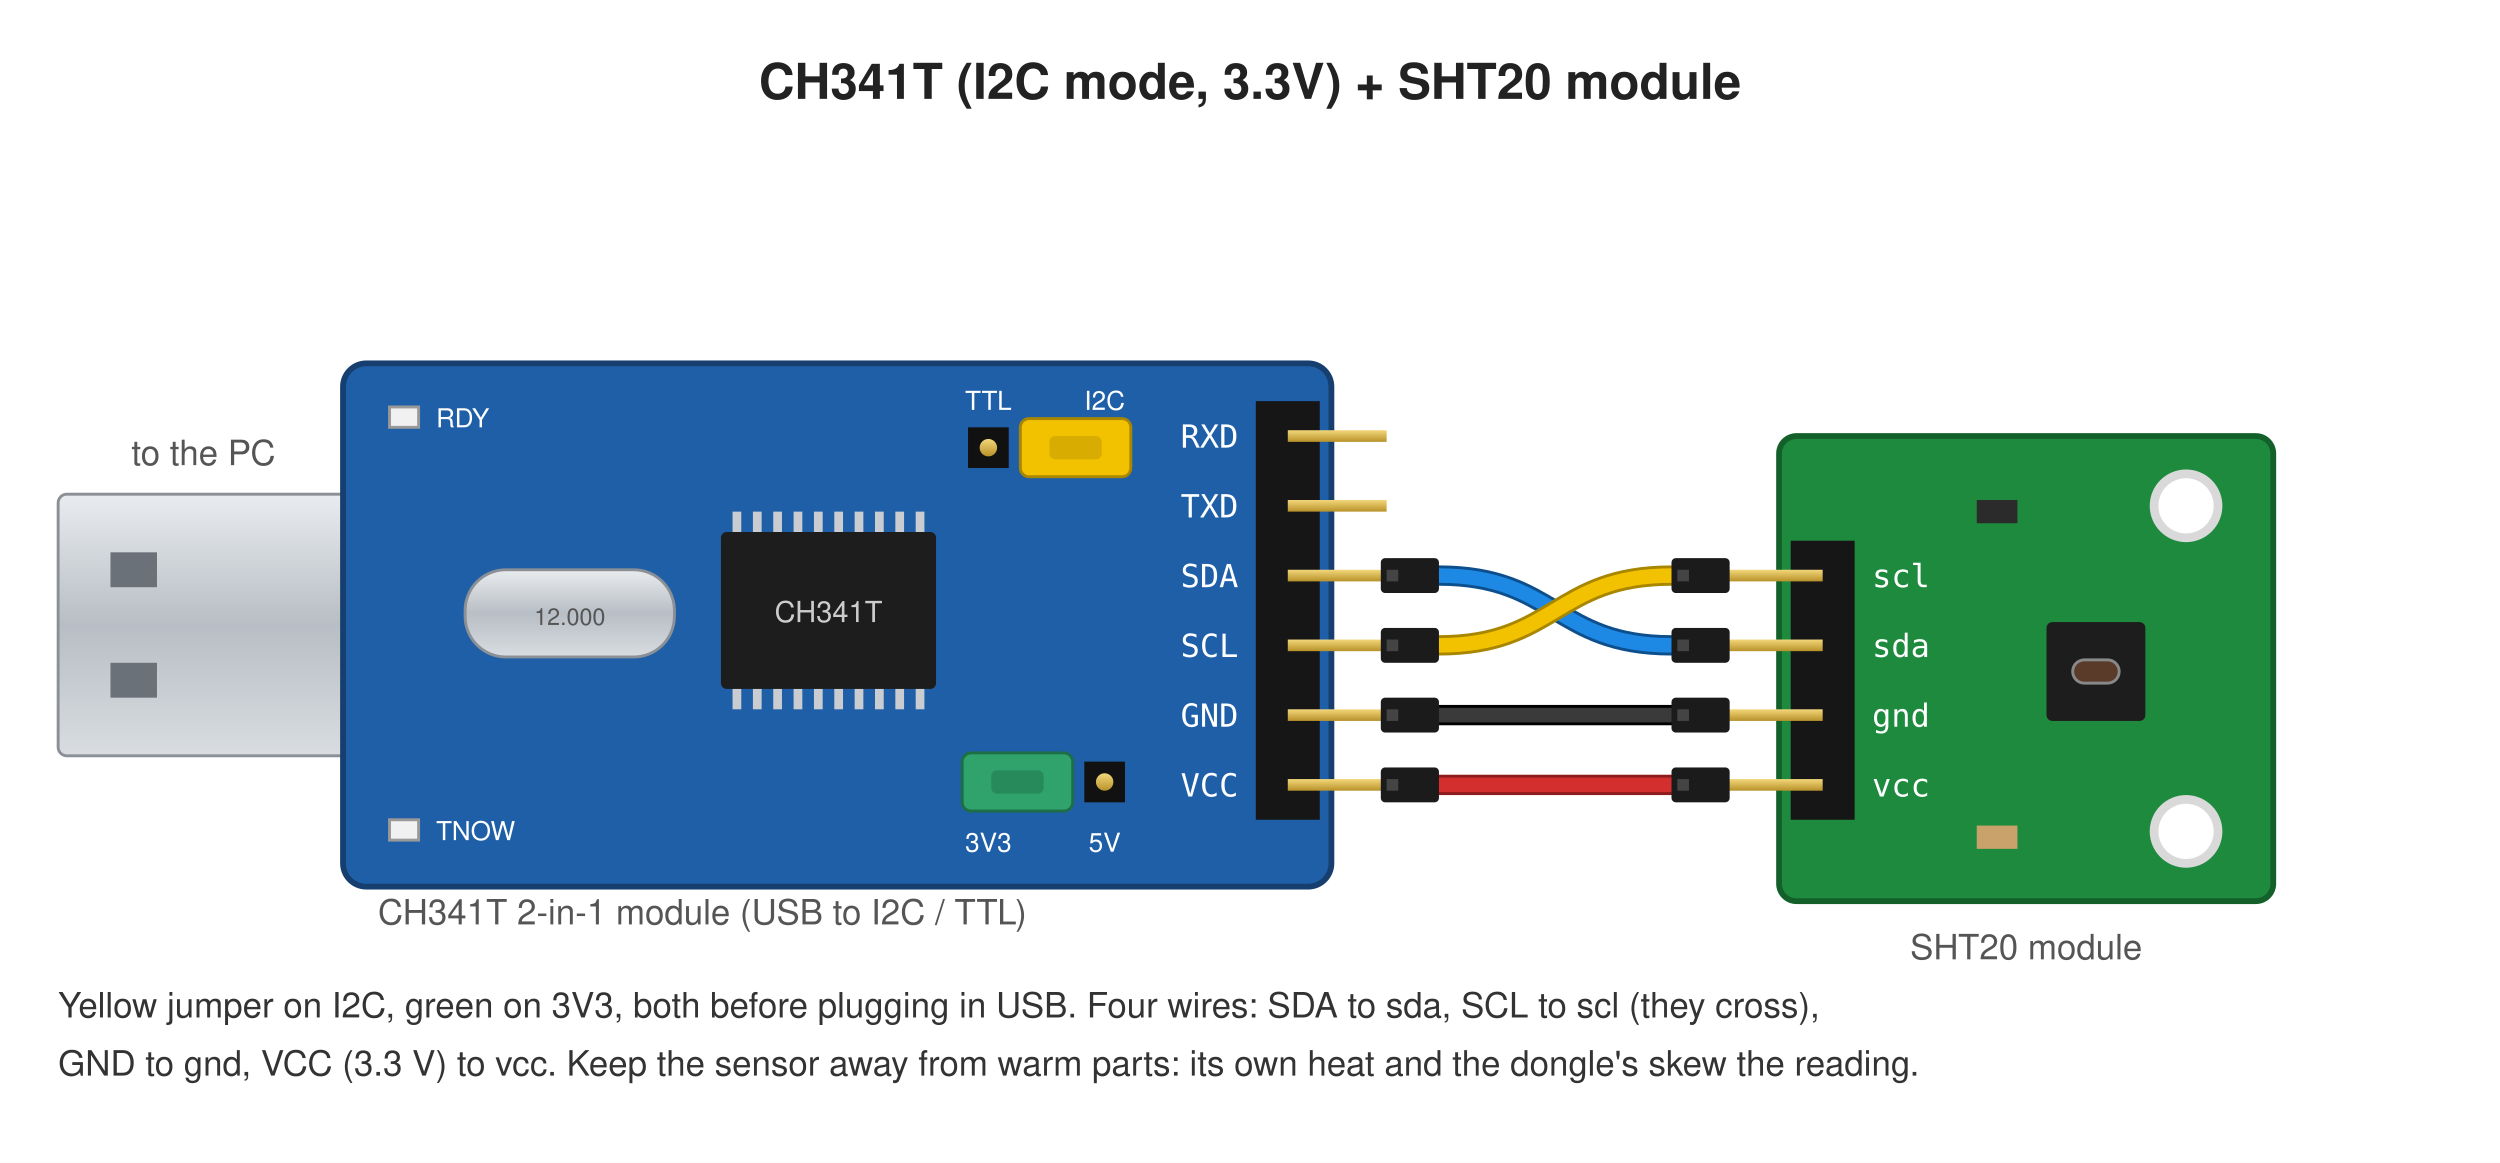
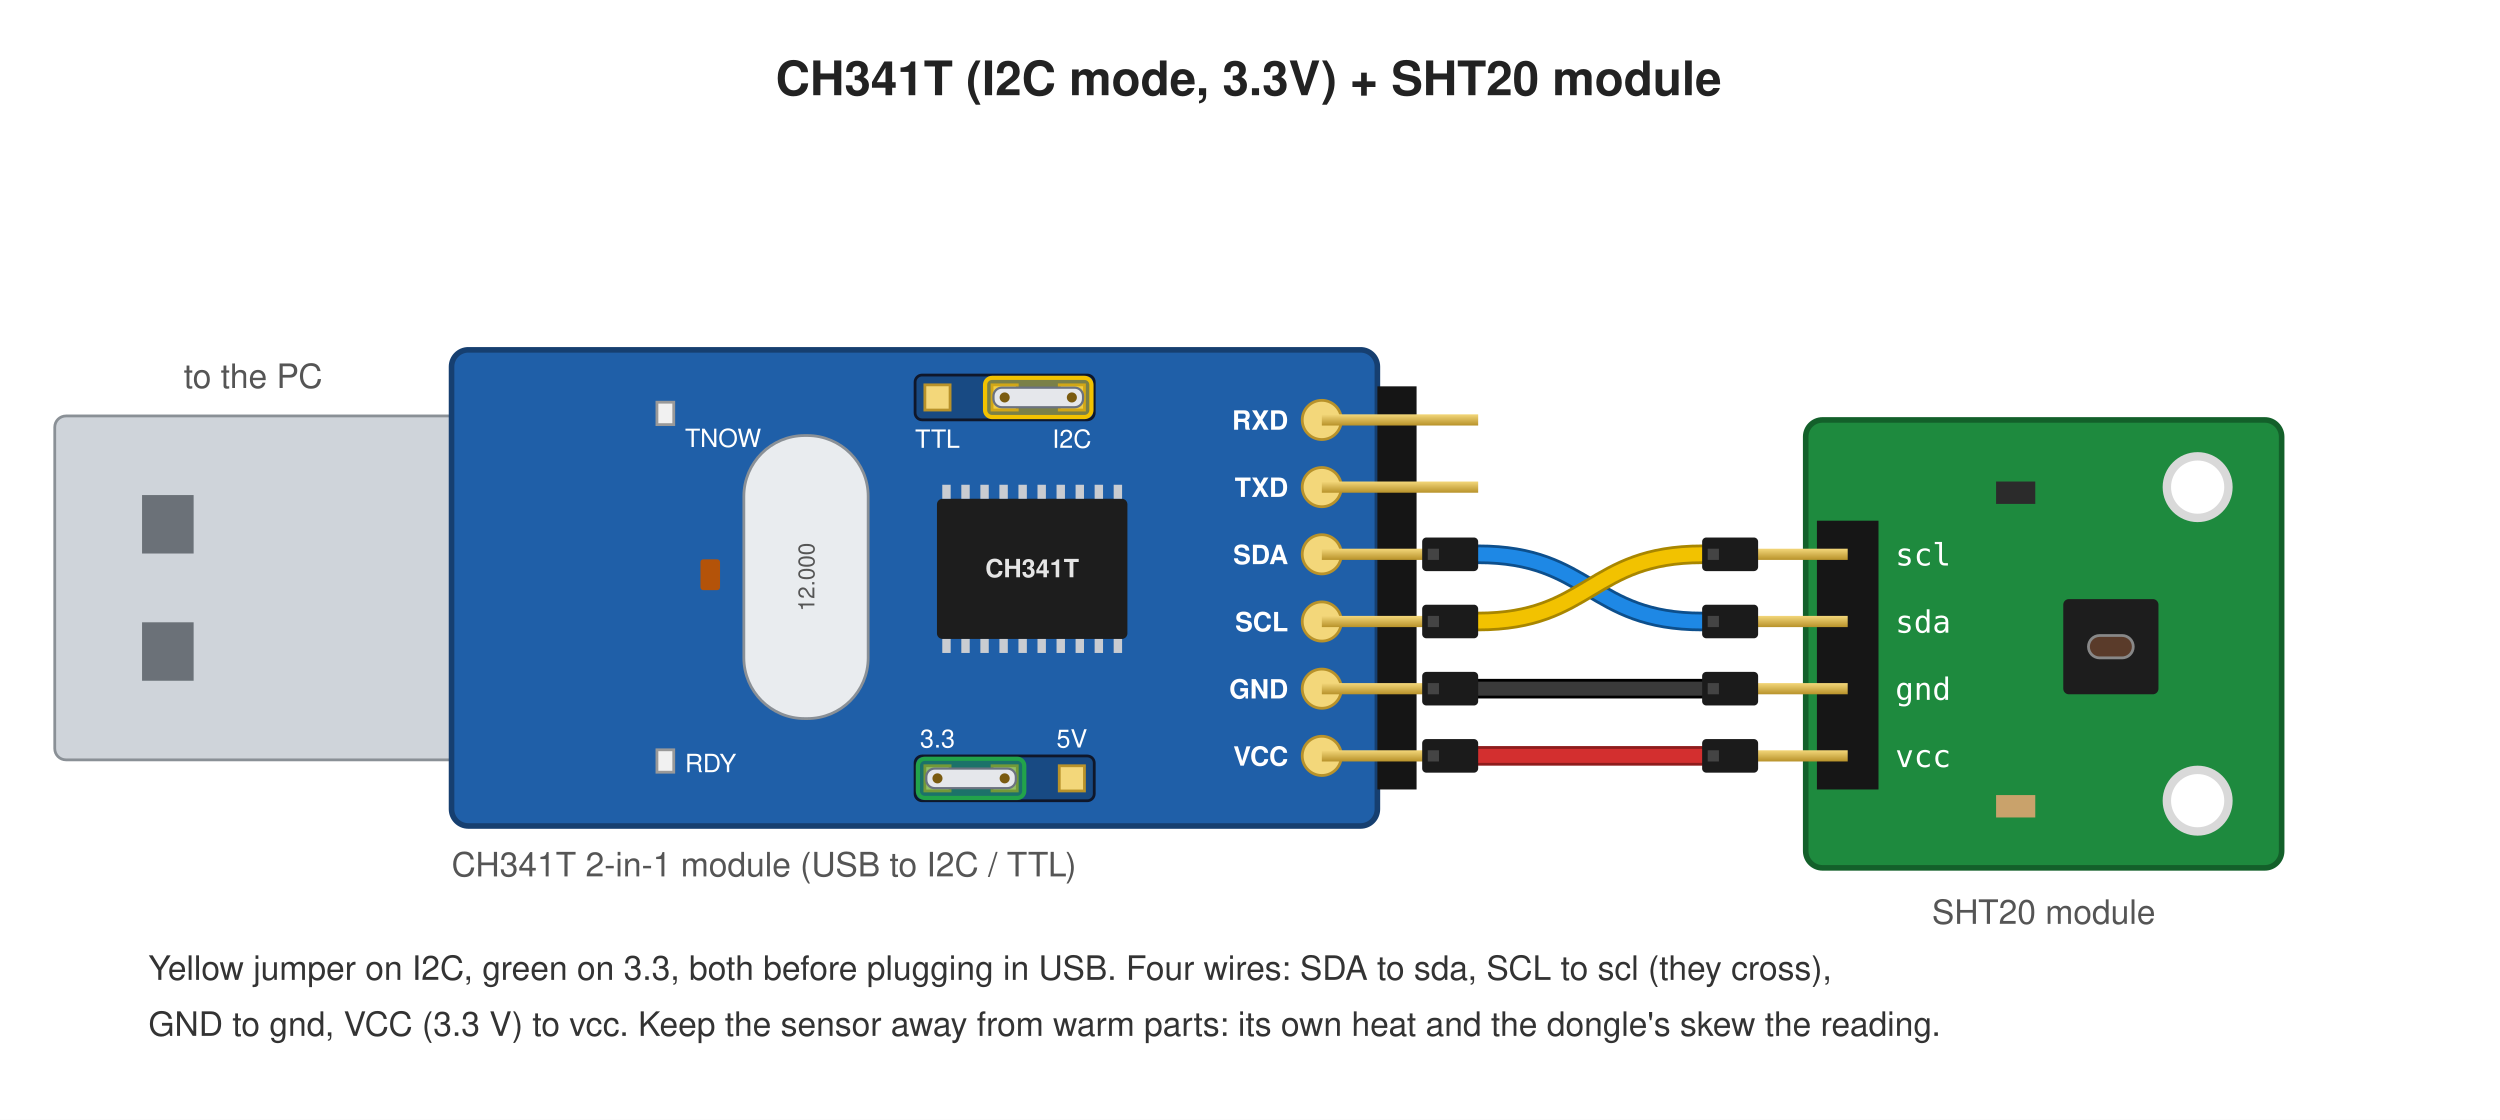
- <svg xmlns="http://www.w3.org/2000/svg" viewBox="0 0 860 400" width="860" height="400" font-family="Helvetica, Arial, sans-serif">
+ <svg xmlns="http://www.w3.org/2000/svg" viewBox="0 0 893 400" width="893" height="400" font-family="Helvetica, Arial, sans-serif">
  <style>@media (prefers-color-scheme: dark) { .bg { fill-opacity: 0.85 } }</style>
  <defs>
    <linearGradient id="metal" x1="0" y1="0" x2="0" y2="1">
      <stop offset="0" stop-color="#e9ecef" />
      <stop offset="0.5" stop-color="#b8bec5" />
      <stop offset="1" stop-color="#d9dde1" />
    </linearGradient>
    <linearGradient id="pin" x1="0" y1="0" x2="0" y2="1">
      <stop offset="0" stop-color="#f3d77a" />
      <stop offset="1" stop-color="#b8922a" />
    </linearGradient>
    <g id="dupont">
      <rect x="0" y="-6" width="20" height="12" rx="1.5" fill="#1b1b1b" />
      <rect x="2" y="-2" width="4" height="4" fill="#444" />
    </g>
  </defs>
-   <rect class="bg" width="860" height="400" fill="#ffffff" />
-   <text x="430" y="34" text-anchor="middle" font-size="17" font-weight="bold" fill="#222">CH341T (I2C mode, 3.3V) + SHT20 module</text>
-   <text x="70" y="160" text-anchor="middle" font-size="12" fill="#555">to the PC</text>
-   <rect x="20" y="170" width="100" height="90" rx="3" fill="url(#metal)" stroke="#8a9096" />
-   <rect x="38" y="190" width="16" height="12" fill="#6b7178" />
-   <rect x="38" y="228" width="16" height="12" fill="#6b7178" />
-   <rect x="118" y="125" width="340" height="180" rx="8" fill="#1f5fa8" stroke="#163f70" stroke-width="2" />
-   <text x="130" y="318" font-size="12" fill="#555">CH341T 2-in-1 module (USB to I2C / TTL)</text>
-   <rect x="134" y="140" width="10" height="7" fill="#f1f1f1" stroke="#999" />
-   <text x="150" y="147" font-size="9" fill="#fff">RDY</text>
-   <rect x="134" y="282" width="10" height="7" fill="#f1f1f1" stroke="#999" />
-   <text x="150" y="289" font-size="9" fill="#fff">TNOW</text>
-   <rect x="160" y="196" width="72" height="30" rx="14" fill="url(#metal)" stroke="#8a9096" />
-   <text x="196" y="215" text-anchor="middle" font-size="8" fill="#555">12.000</text>
-   <g fill="#c9ccd1">
-     <rect x="252" y="176" width="3" height="8" />
-     <rect x="259" y="176" width="3" height="8" />
-     <rect x="266" y="176" width="3" height="8" />
-     <rect x="273" y="176" width="3" height="8" />
-     <rect x="280" y="176" width="3" height="8" />
-     <rect x="287" y="176" width="3" height="8" />
-     <rect x="294" y="176" width="3" height="8" />
-     <rect x="301" y="176" width="3" height="8" />
-     <rect x="308" y="176" width="3" height="8" />
-     <rect x="315" y="176" width="3" height="8" />
-     <rect x="252" y="236" width="3" height="8" />
-     <rect x="259" y="236" width="3" height="8" />
-     <rect x="266" y="236" width="3" height="8" />
-     <rect x="273" y="236" width="3" height="8" />
-     <rect x="280" y="236" width="3" height="8" />
-     <rect x="287" y="236" width="3" height="8" />
-     <rect x="294" y="236" width="3" height="8" />
-     <rect x="301" y="236" width="3" height="8" />
-     <rect x="308" y="236" width="3" height="8" />
-     <rect x="315" y="236" width="3" height="8" />
-   </g>
-   <rect x="248" y="183" width="74" height="54" rx="2" fill="#1d1d1d" />
-   <text x="285" y="214" text-anchor="middle" font-size="10" fill="#ccc">CH341T</text>
-   <text x="340" y="141" text-anchor="middle" font-size="9" fill="#fff">TTL</text>
-   <text x="380" y="141" text-anchor="middle" font-size="9" fill="#fff">I2C</text>
-   <g fill="#111">
-     <rect x="333" y="147" width="14" height="14" />
-     <rect x="353" y="147" width="14" height="14" />
-     <rect x="373" y="147" width="14" height="14" />
-   </g>
-   <circle cx="340" cy="154" r="3" fill="url(#pin)" />
-   <rect x="351" y="144" width="38" height="20" rx="3" fill="#f2c200" stroke="#a88600" />
-   <rect x="361" y="150" width="18" height="8" rx="2" fill="#d8ac00" />
-   <g fill="#111">
-     <rect x="333" y="262" width="14" height="14" />
-     <rect x="353" y="262" width="14" height="14" />
-     <rect x="373" y="262" width="14" height="14" />
-   </g>
-   <circle cx="380" cy="269" r="3" fill="url(#pin)" />
-   <rect x="331" y="259" width="38" height="20" rx="3" fill="#2fa36b" stroke="#1d6e47" />
-   <rect x="341" y="265" width="18" height="8" rx="2" fill="#268a5a" />
-   <text x="340" y="293" text-anchor="middle" font-size="9" fill="#fff">3V3</text>
-   <text x="380" y="293" text-anchor="middle" font-size="9" fill="#fff">5V</text>
-   <rect x="432" y="138" width="22" height="144" fill="#161616" />
-   <g font-size="11" fill="#fff" text-anchor="end" font-family="Menlo, Consolas, monospace">
-     <text x="426" y="154">RXD</text>
-     <text x="426" y="178">TXD</text>
-     <text x="426" y="202">SDA</text>
-     <text x="426" y="226">SCL</text>
-     <text x="426" y="250">GND</text>
-     <text x="426" y="274">VCC</text>
-   </g>
-   <g fill="url(#pin)">
-     <rect x="443" y="148" width="34" height="4" />
-     <rect x="443" y="172" width="34" height="4" />
-     <rect x="443" y="196" width="34" height="4" />
-     <rect x="443" y="220" width="34" height="4" />
-     <rect x="443" y="244" width="34" height="4" />
-     <rect x="443" y="268" width="34" height="4" />
-   </g>
-   <rect x="612" y="150" width="170" height="160" rx="6" fill="#1e8a3e" stroke="#13602a" stroke-width="2" />
-   <circle cx="752" cy="174" r="11" fill="#fff" stroke="#d9d9d9" stroke-width="3" />
-   <circle cx="752" cy="286" r="11" fill="#fff" stroke="#d9d9d9" stroke-width="3" />
-   <rect x="616" y="186" width="22" height="96" fill="#161616" />
-   <g fill="url(#pin)">
-     <rect x="593" y="196" width="34" height="4" />
-     <rect x="593" y="220" width="34" height="4" />
-     <rect x="593" y="244" width="34" height="4" />
-     <rect x="593" y="268" width="34" height="4" />
-   </g>
-   <g font-size="11" fill="#fff" font-family="Menlo, Consolas, monospace">
-     <text x="644" y="202">scl</text>
-     <text x="644" y="226">sda</text>
-     <text x="644" y="250">gnd</text>
-     <text x="644" y="274">vcc</text>
-   </g>
-   <rect x="704" y="214" width="34" height="34" rx="2" fill="#1d1d1d" />
-   <rect x="713" y="227" width="16" height="8" rx="4" fill="#5a3b2a" stroke="#888" />
-   <rect x="680" y="172" width="14" height="8" fill="#2b2b2b" />
-   <rect x="680" y="284" width="14" height="8" fill="#c9a26b" />
-   <text x="697" y="330" text-anchor="middle" font-size="12" fill="#555">SHT20 module</text>
-   <g stroke-linecap="round" fill="none">
-     <path d="M495 198 C 535 198, 535 222, 575 222" stroke="#0d4f8c" stroke-width="7" />
-     <path d="M495 198 C 535 198, 535 222, 575 222" stroke="#1e88e5" stroke-width="5" />
-     <path d="M495 222 C 535 222, 535 198, 575 198" stroke="#a88600" stroke-width="7" />
-     <path d="M495 222 C 535 222, 535 198, 575 198" stroke="#f2c200" stroke-width="5" />
-     <path d="M495 246 H 575" stroke="#000" stroke-width="7" />
-     <path d="M495 246 H 575" stroke="#3a3a3a" stroke-width="5" />
-     <path d="M495 270 H 575" stroke="#8e1c1c" stroke-width="7" />
-     <path d="M495 270 H 575" stroke="#d32f2f" stroke-width="5" />
-   </g>
-   <use href="#dupont" x="475" y="198" />
-   <use href="#dupont" x="475" y="222" />
-   <use href="#dupont" x="475" y="246" />
-   <use href="#dupont" x="475" y="270" />
-   <use href="#dupont" x="575" y="198" />
-   <use href="#dupont" x="575" y="222" />
-   <use href="#dupont" x="575" y="246" />
-   <use href="#dupont" x="575" y="270" />
-   <g font-size="12" fill="#333">
-     <text x="20" y="350">Yellow jumper on I2C, green on 3V3, both before plugging in USB. Four wires: SDA to sda, SCL to scl (they cross),</text>
-     <text x="20" y="370">GND to gnd, VCC (3.3 V) to vcc. Keep the sensor away from warm parts: its own heat and the dongle's skew the reading.</text>
+   <rect class="bg" width="893" height="400" fill="#ffffff" />
+   <text x="446" y="34" text-anchor="middle" font-size="17" font-weight="bold" fill="#222">CH341T (I2C mode, 3.3V) + SHT20 module</text>
+   <text x="90.425" y="138.583" text-anchor="middle" font-size="12" fill="#555">to the PC</text>
+   <rect x="19.559" y="148.583" width="179.528" height="122.835" rx="4" fill="#cfd4da" stroke="#8a9096" />
+   <rect x="50.74" y="176.835" width="18.425" height="20.882" fill="#6b7178" />
+   <rect x="50.74" y="222.283" width="18.425" height="20.882" fill="#6b7178" />
+   <rect x="161.291" y="124.961" width="330.709" height="170.079" rx="6" fill="#1f5fa8" stroke="#163f70" stroke-width="2" />
+   <text x="161.291" y="313.039" font-size="12" fill="#555">CH341T 2-in-1 module (USB to I2C / TTL)</text>
+   <rect x="492.0" y="138.0" width="14" height="144.0" fill="#151515" />
+   <circle cx="472.157" cy="150.0" r="7" fill="#f3d77a" stroke="#b8922a" />
+   <rect x="472.157" y="148.0" width="55.843" height="4" fill="url(#pin)" />
+   <text x="460.157" y="153.5" text-anchor="end" font-size="9.5" font-weight="bold" fill="#fff">RXD</text>
+   <circle cx="472.157" cy="174.0" r="7" fill="#f3d77a" stroke="#b8922a" />
+   <rect x="472.157" y="172.0" width="55.843" height="4" fill="url(#pin)" />
+   <text x="460.157" y="177.5" text-anchor="end" font-size="9.5" font-weight="bold" fill="#fff">TXD</text>
+   <circle cx="472.157" cy="198.0" r="7" fill="#f3d77a" stroke="#b8922a" />
+   <rect x="472.157" y="196.0" width="55.843" height="4" fill="url(#pin)" />
+   <text x="460.157" y="201.5" text-anchor="end" font-size="9.5" font-weight="bold" fill="#fff">SDA</text>
+   <circle cx="472.157" cy="222.0" r="7" fill="#f3d77a" stroke="#b8922a" />
+   <rect x="472.157" y="220.0" width="55.843" height="4" fill="url(#pin)" />
+   <text x="460.157" y="225.5" text-anchor="end" font-size="9.5" font-weight="bold" fill="#fff">SCL</text>
+   <circle cx="472.157" cy="246.0" r="7" fill="#f3d77a" stroke="#b8922a" />
+   <rect x="472.157" y="244.0" width="55.843" height="4" fill="url(#pin)" />
+   <text x="460.157" y="249.5" text-anchor="end" font-size="9.5" font-weight="bold" fill="#fff">GND</text>
+   <circle cx="472.157" cy="270.0" r="7" fill="#f3d77a" stroke="#b8922a" />
+   <rect x="472.157" y="268.0" width="55.843" height="4" fill="url(#pin)" />
+   <text x="460.157" y="273.5" text-anchor="end" font-size="9.5" font-weight="bold" fill="#fff">VCC</text>
+   <rect x="334.677" y="178.157" width="68.031" height="50.079" rx="2" fill="#1d1d1d" />
+   <rect x="336.579" y="173.157" width="3" height="5" fill="#c9ccd1" />
+   <rect x="336.579" y="228.236" width="3" height="5" fill="#c9ccd1" />
+   <rect x="343.382" y="173.157" width="3" height="5" fill="#c9ccd1" />
+   <rect x="343.382" y="228.236" width="3" height="5" fill="#c9ccd1" />
+   <rect x="350.185" y="173.157" width="3" height="5" fill="#c9ccd1" />
+   <rect x="350.185" y="228.236" width="3" height="5" fill="#c9ccd1" />
+   <rect x="356.988" y="173.157" width="3" height="5" fill="#c9ccd1" />
+   <rect x="356.988" y="228.236" width="3" height="5" fill="#c9ccd1" />
+   <rect x="363.791" y="173.157" width="3" height="5" fill="#c9ccd1" />
+   <rect x="363.791" y="228.236" width="3" height="5" fill="#c9ccd1" />
+   <rect x="370.594" y="173.157" width="3" height="5" fill="#c9ccd1" />
+   <rect x="370.594" y="228.236" width="3" height="5" fill="#c9ccd1" />
+   <rect x="377.398" y="173.157" width="3" height="5" fill="#c9ccd1" />
+   <rect x="377.398" y="228.236" width="3" height="5" fill="#c9ccd1" />
+   <rect x="384.201" y="173.157" width="3" height="5" fill="#c9ccd1" />
+   <rect x="384.201" y="228.236" width="3" height="5" fill="#c9ccd1" />
+   <rect x="391.004" y="173.157" width="3" height="5" fill="#c9ccd1" />
+   <rect x="391.004" y="228.236" width="3" height="5" fill="#c9ccd1" />
+   <rect x="397.807" y="173.157" width="3" height="5" fill="#c9ccd1" />
+   <rect x="397.807" y="228.236" width="3" height="5" fill="#c9ccd1" />
+   <text x="368.693" y="206.197" text-anchor="middle" font-size="9" font-weight="bold" fill="#e5e5e5">CH341T</text>
+   <rect x="265.701" y="155.575" width="44.409" height="101.102" rx="21.732" fill="#e9ecef" stroke="#8a9096" />
+   <text transform="translate(290.9055 206.126) rotate(-90)" text-anchor="middle" font-size="8" fill="#555">12.000</text>
+   <rect x="250.197" y="199.795" width="7" height="11" rx="1" fill="#b45309" />
+   <rect x="326.866" y="133.969" width="64" height="16" rx="2.5" fill="#000" fill-opacity="0.22" stroke="#0f172a" stroke-width="1" />
+   <rect x="378.366" y="137.469" width="9" height="9" fill="#f3d77a" stroke="#b8922a" />
+   <rect x="354.366" y="137.469" width="9" height="9" fill="#f3d77a" stroke="#b8922a" />
+   <rect x="330.366" y="137.469" width="9" height="9" fill="#f3d77a" stroke="#b8922a" />
+   <rect x="351.866" y="134.969" width="38" height="14" rx="2.5" fill="#f2c200" fill-opacity="0.45" stroke="#f2c200" stroke-width="1.5" />
+   <rect x="354.866" y="138.469" width="32" height="7" rx="3" fill="#e5e7eb" stroke="#6b7280" stroke-width="0.8" />
+   <circle cx="358.866" cy="141.969" r="1.8" fill="#7a5b10" />
+   <circle cx="382.866" cy="141.969" r="1.8" fill="#7a5b10" />
+   <rect x="326.866" y="270.031" width="64" height="16" rx="2.5" fill="#000" fill-opacity="0.22" stroke="#0f172a" stroke-width="1" />
+   <rect x="378.366" y="273.531" width="9" height="9" fill="#f3d77a" stroke="#b8922a" />
+   <rect x="354.366" y="273.531" width="9" height="9" fill="#f3d77a" stroke="#b8922a" />
+   <rect x="330.366" y="273.531" width="9" height="9" fill="#f3d77a" stroke="#b8922a" />
+   <rect x="327.866" y="271.031" width="38" height="14" rx="2.5" fill="#22a34a" fill-opacity="0.45" stroke="#22a34a" stroke-width="1.5" />
+   <rect x="330.866" y="274.531" width="32" height="7" rx="3" fill="#e5e7eb" stroke="#6b7280" stroke-width="0.8" />
+   <circle cx="334.866" cy="278.031" r="1.8" fill="#7a5b10" />
+   <circle cx="358.866" cy="278.031" r="1.8" fill="#7a5b10" />
+   <text x="382.866" y="159.969" text-anchor="middle" font-size="9" fill="#fff">I2C</text>
+   <text x="334.866" y="159.969" text-anchor="middle" font-size="9" fill="#fff">TTL</text>
+   <text x="382.866" y="267.031" text-anchor="middle" font-size="9" fill="#fff">5V</text>
+   <text x="334.866" y="267.031" text-anchor="middle" font-size="9" fill="#fff">3.3</text>
+   <rect x="234.661" y="143.669" width="6" height="8" fill="#f1f1f1" stroke="#999" />
+   <text x="244.661" y="159.669" font-size="9" fill="#fff">TNOW</text>
+   <rect x="234.661" y="267.827" width="6" height="8" fill="#f1f1f1" stroke="#999" />
+   <text x="244.661" y="275.827" font-size="9" fill="#fff">RDY</text>
+   <g transform="translate(33 0)">
+     <rect x="612" y="150" width="170" height="160" rx="6" fill="#1e8a3e" stroke="#13602a" stroke-width="2" />
+     <circle cx="752" cy="174" r="11" fill="#fff" stroke="#d9d9d9" stroke-width="3" />
+     <circle cx="752" cy="286" r="11" fill="#fff" stroke="#d9d9d9" stroke-width="3" />
+     <rect x="616" y="186" width="22" height="96" fill="#161616" />
+     <g fill="url(#pin)">
+       <rect x="593" y="196" width="34" height="4" />
+       <rect x="593" y="220" width="34" height="4" />
+       <rect x="593" y="244" width="34" height="4" />
+       <rect x="593" y="268" width="34" height="4" />
+     </g>
+     <g font-size="11" fill="#fff" font-family="Menlo, Consolas, monospace">
+       <text x="644" y="202">scl</text>
+       <text x="644" y="226">sda</text>
+       <text x="644" y="250">gnd</text>
+       <text x="644" y="274">vcc</text>
+     </g>
+     <rect x="704" y="214" width="34" height="34" rx="2" fill="#1d1d1d" />
+     <rect x="713" y="227" width="16" height="8" rx="4" fill="#5a3b2a" stroke="#888" />
+     <rect x="680" y="172" width="14" height="8" fill="#2b2b2b" />
+     <rect x="680" y="284" width="14" height="8" fill="#c9a26b" />
+     <text x="697" y="330" text-anchor="middle" font-size="12" fill="#555">SHT20 module</text>
+     <g stroke-linecap="round" fill="none">
+       <path d="M495 198 C 535 198, 535 222, 575 222" stroke="#0d4f8c" stroke-width="7" />
+       <path d="M495 198 C 535 198, 535 222, 575 222" stroke="#1e88e5" stroke-width="5" />
+       <path d="M495 222 C 535 222, 535 198, 575 198" stroke="#a88600" stroke-width="7" />
+       <path d="M495 222 C 535 222, 535 198, 575 198" stroke="#f2c200" stroke-width="5" />
+       <path d="M495 246 H 575" stroke="#000" stroke-width="7" />
+       <path d="M495 246 H 575" stroke="#3a3a3a" stroke-width="5" />
+       <path d="M495 270 H 575" stroke="#8e1c1c" stroke-width="7" />
+       <path d="M495 270 H 575" stroke="#d32f2f" stroke-width="5" />
+     </g>
+     <use href="#dupont" x="475" y="198" />
+     <use href="#dupont" x="475" y="222" />
+     <use href="#dupont" x="475" y="246" />
+     <use href="#dupont" x="475" y="270" />
+     <use href="#dupont" x="575" y="198" />
+     <use href="#dupont" x="575" y="222" />
+     <use href="#dupont" x="575" y="246" />
+     <use href="#dupont" x="575" y="270" />
+     <g font-size="12" fill="#333">
+       <text x="20" y="350">Yellow jumper on I2C, green on 3.3, both before plugging in USB. Four wires: SDA to sda, SCL to scl (they cross),</text>
+       <text x="20" y="370">GND to gnd, VCC (3.3 V) to vcc. Keep the sensor away from warm parts: its own heat and the dongle's skew the reading.</text>
+     </g>
  </g>
</svg>
